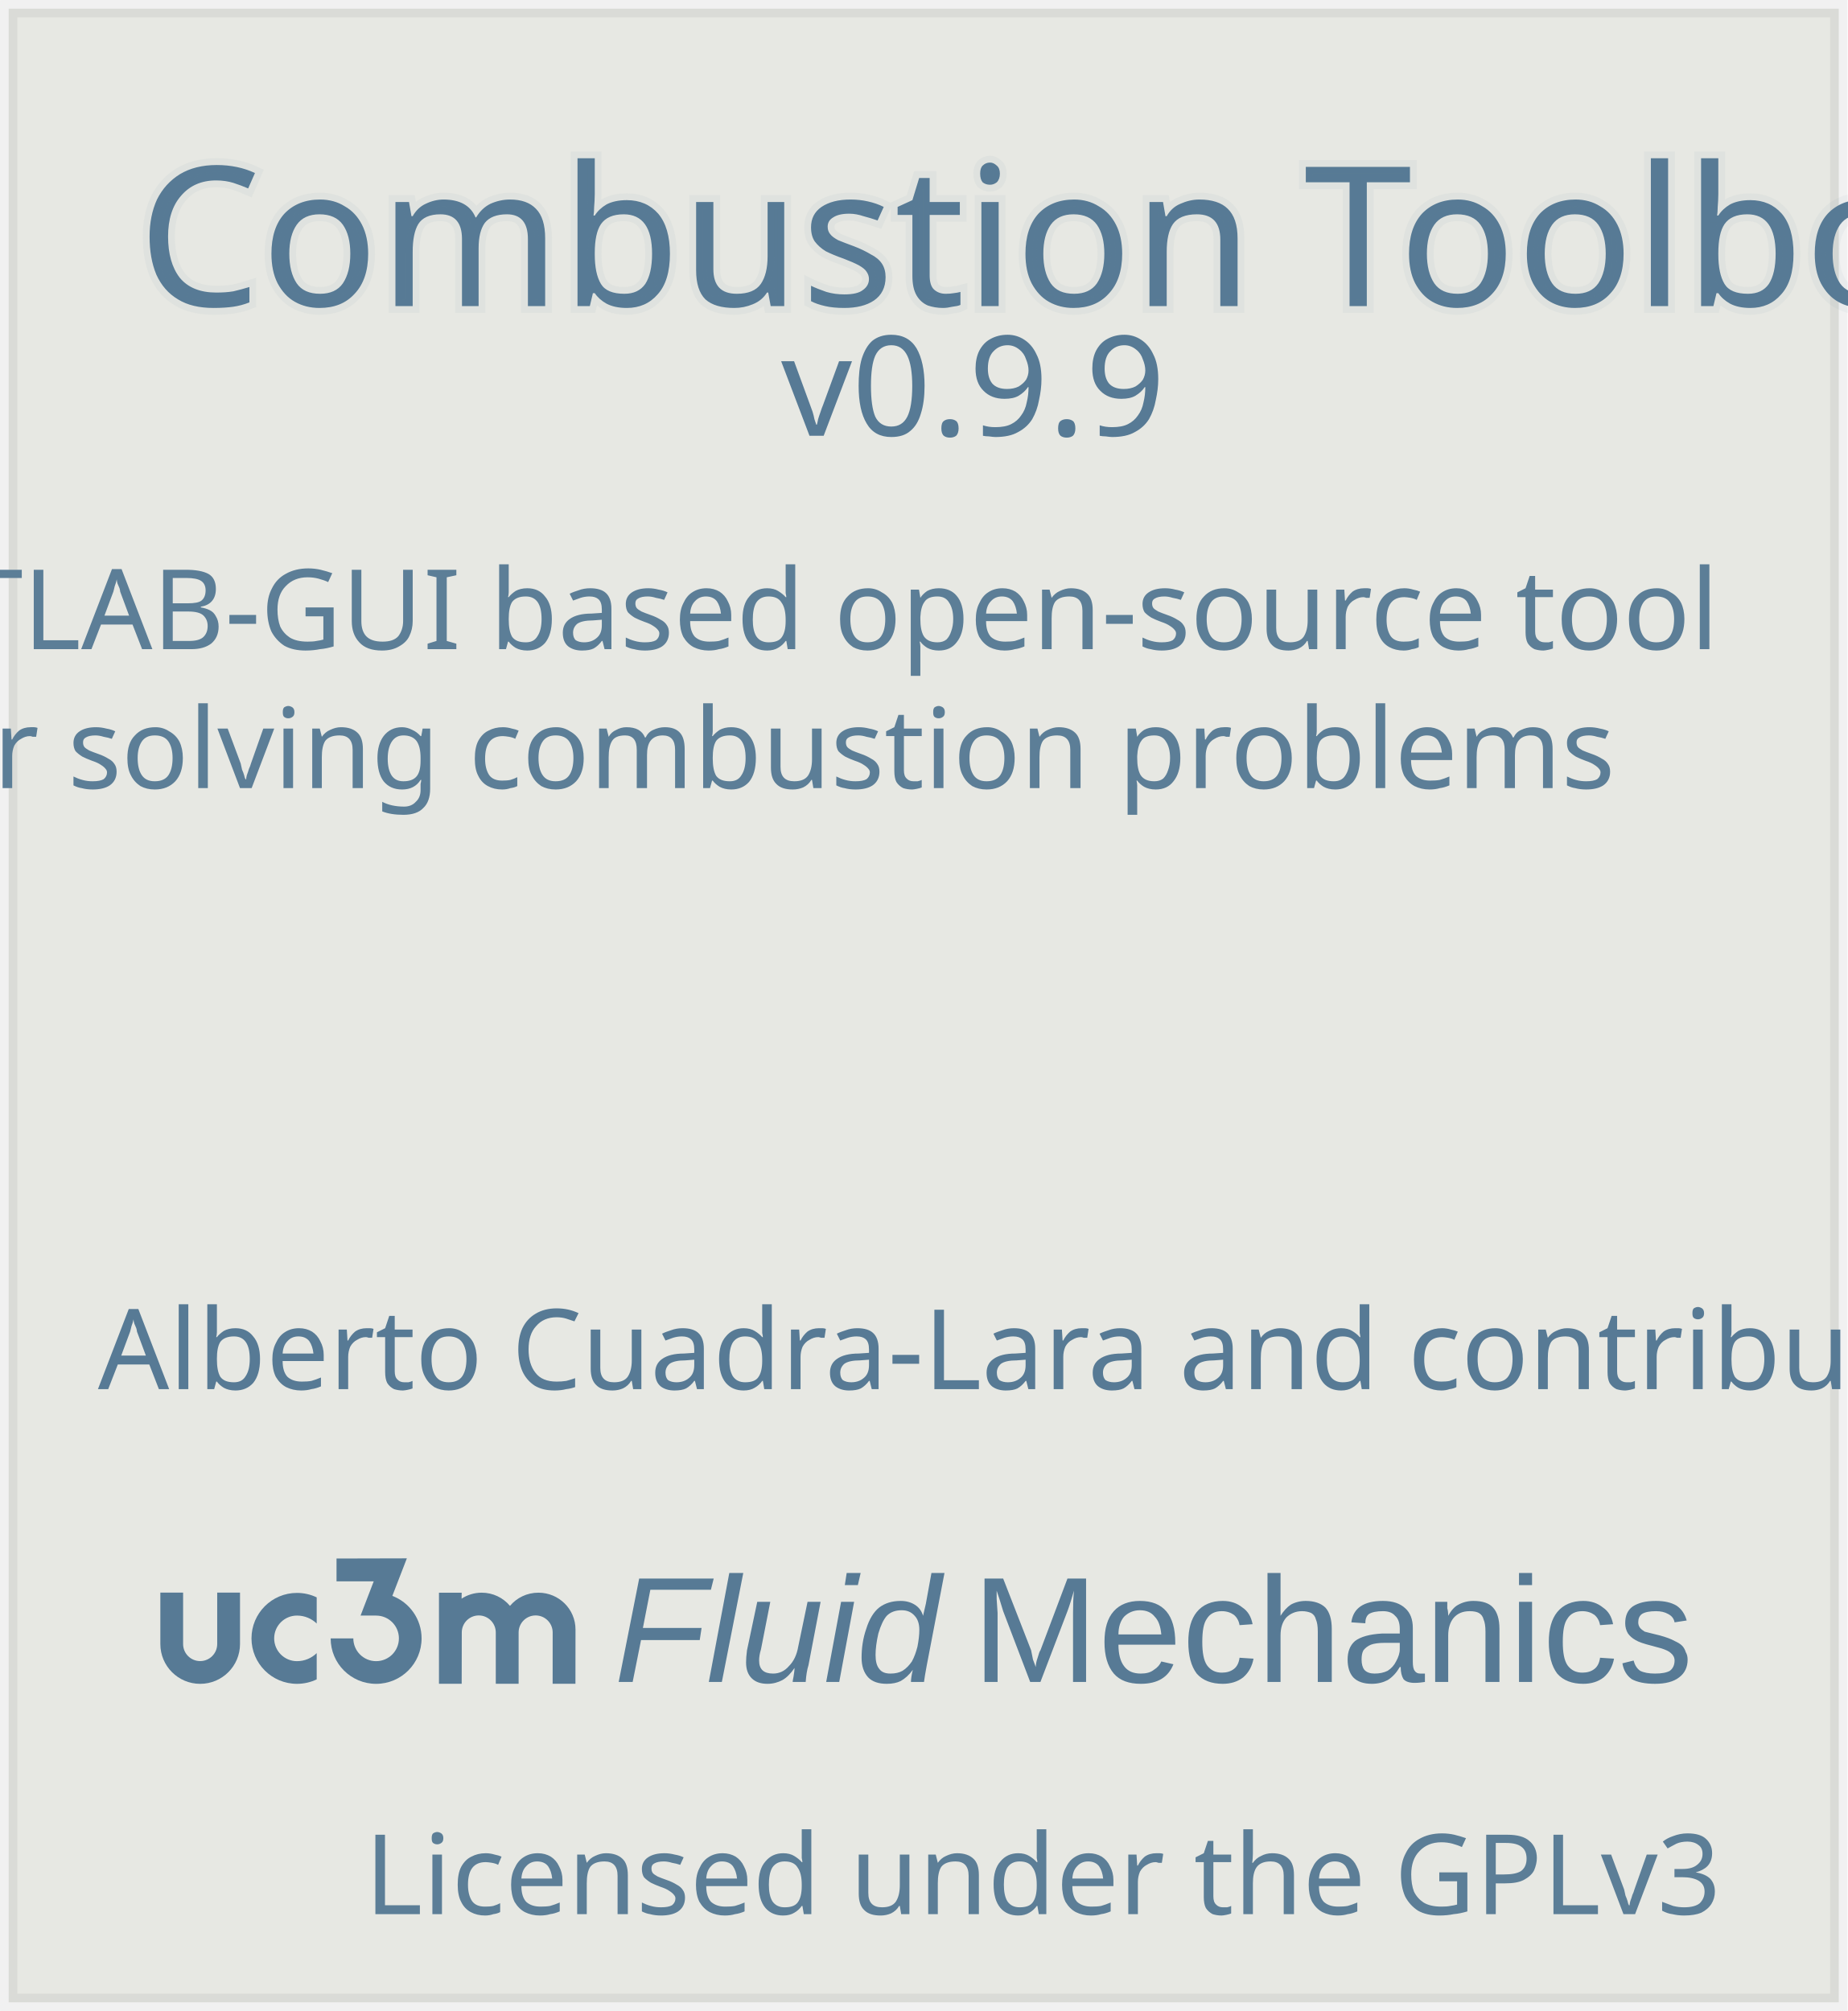
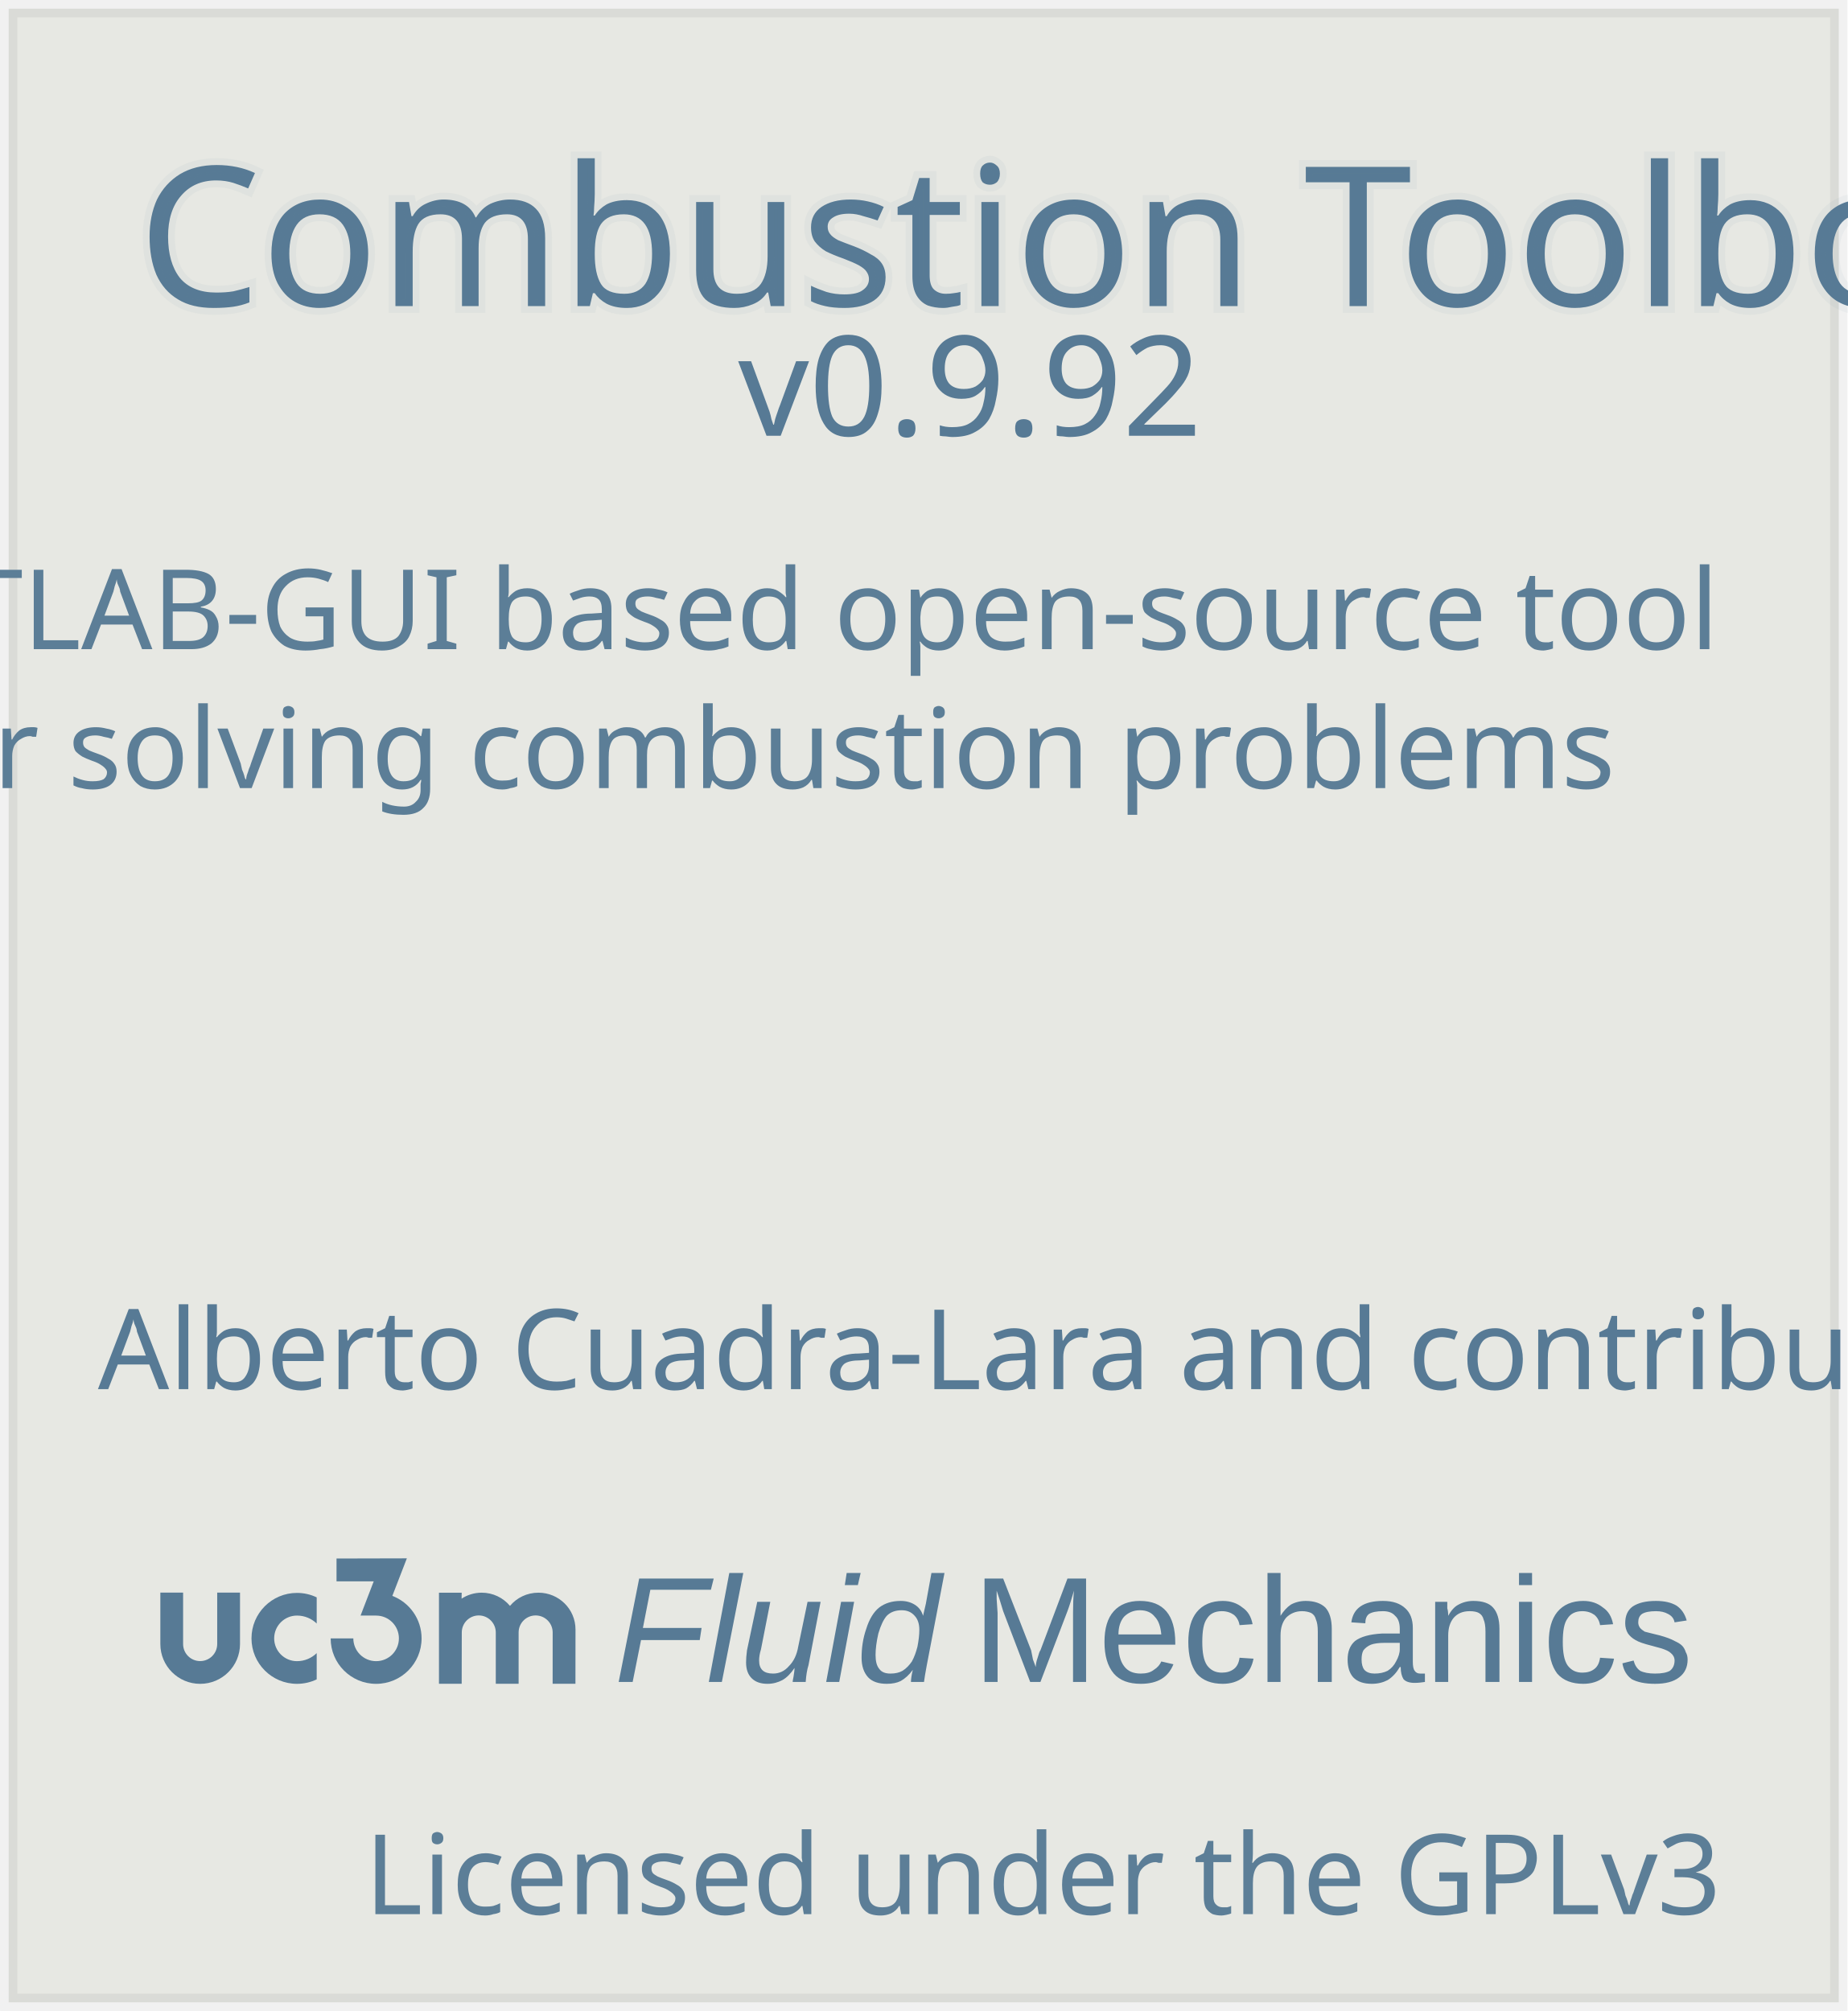
<svg xmlns="http://www.w3.org/2000/svg" width="42.164mm" height="45.904mm" viewBox="0 0 42.164 45.904" version="1.1" id="svg5">
  <defs id="defs2">
    <clipPath id="clip1">
      <path d="M 302,0.43 H 464 V 223 H 302 Z m 0,0" id="path824" />
    </clipPath>
    <clipPath id="clip2">
      <path d="M 494,61 H 736.215 V 223 H 494 Z m 0,0" id="path827" />
    </clipPath>
    <clipPath id="clip1-2">
      <path d="M 302,0.43 H 464 V 223 H 302 Z m 0,0" id="path824-5" />
    </clipPath>
    <clipPath id="clip2-1">
      <path d="M 494,61 H 736.215 V 223 H 494 Z m 0,0" id="path827-2" />
    </clipPath>
    <clipPath id="clip1-3">
      <path d="M 302,0.43 H 464 V 223 H 302 Z m 0,0" id="path824-0" />
    </clipPath>
    <clipPath id="clip2-8">
      <path d="M 494,61 H 736.215 V 223 H 494 Z m 0,0" id="path827-7" />
    </clipPath>
  </defs>
  <g id="layer1" transform="translate(-145.5177,-111.8674)">
    <g id="g86545" transform="translate(-0.4454042)">
      <g id="g117808">
        <g id="g86630" transform="translate(-0.6033023,-2.484573)">
          <g id="g1075" transform="translate(68.20032,16.59594)">
            <rect style="fill:#e7e8e3;fill-opacity:1;stroke:#000000;stroke-width:0.395;stroke-opacity:0.055" id="rect39136" width="41.768" height="45.508" x="78.564" y="97.954" />
            <g id="g63005" transform="matrix(0.9,0,0,0.9,11.84733,5.708149)">
              <text xml:space="preserve" style="font-style:normal;font-variant:normal;font-weight:normal;font-stretch:normal;font-size:4.939px;line-height:1.25;font-family:Rasa;-inkscape-font-specification:Rasa;fill:#577a95;fill-opacity:1;stroke:#5b8092;stroke-width:0.345;stroke-opacity:0.055" x="77.406" y="110.038" id="text8083">
                <tspan id="tspan8081" style="font-style:normal;font-variant:normal;font-weight:normal;font-stretch:normal;font-size:4.939px;font-family:Rasa;-inkscape-font-specification:Rasa;fill:#577a95;fill-opacity:1;stroke:#5b8092;stroke-width:0.345;stroke-opacity:0.055" x="77.406" y="110.038">Combustion Toolbox</tspan>
              </text>
-               <text xml:space="preserve" style="font-style:normal;font-variant:normal;font-weight:normal;font-stretch:normal;font-size:3.528px;line-height:1.25;font-family:Rasa;-inkscape-font-specification:Rasa;fill:#577a95;fill-opacity:1;stroke-width:0.345" x="93.72" y="113.325" id="text26292">
-                 <tspan id="tspan26290" style="font-style:normal;font-variant:normal;font-weight:normal;font-stretch:normal;font-size:3.528px;font-family:Rasa;-inkscape-font-specification:Rasa;stroke-width:0.345" x="93.72" y="113.325">v0.9.9</tspan>
+               <text xml:space="preserve" style="font-style:normal;font-variant:normal;font-weight:normal;font-stretch:normal;font-size:3.528px;line-height:1.25;font-family:Rasa;-inkscape-font-specification:Rasa;fill:#577a95;fill-opacity:1;stroke-width:0.345" x="92.628" y="113.325" id="text26292">
+                 <tspan id="tspan26290" style="font-style:normal;font-variant:normal;font-weight:normal;font-stretch:normal;font-size:3.528px;font-family:Rasa;-inkscape-font-specification:Rasa;stroke-width:0.345" x="92.628" y="113.325">v0.9.92</tspan>
              </text>
            </g>
            <text xml:space="preserve" style="font-style:normal;font-variant:normal;font-weight:normal;font-stretch:normal;font-size:2.54px;line-height:1.25;font-family:Rasa;-inkscape-font-specification:Rasa;fill:#577a95;fill-opacity:1;stroke-width:0.31" x="80.603" y="129.465" id="text31692">
              <tspan id="tspan31690" style="font-style:normal;font-variant:normal;font-weight:normal;font-stretch:normal;font-size:2.54px;font-family:Rasa;-inkscape-font-specification:Rasa;stroke-width:0.31" x="80.603" y="129.465">Alberto Cuadra-Lara and contributors</tspan>
            </text>
            <g id="g39012" transform="matrix(1.172553,0,0,1.172553,-22.10276,-1.750398)">
              <g id="g94092" transform="translate(0,0.4504686)">
                <g id="surface48316" transform="matrix(0.01097613,0,0,0.01097613,88.80486,114.7448)" style="fill:#577a95;fill-opacity:1">
                  <path style="fill:#577a95;fill-opacity:1;fill-rule:nonzero;stroke:none" d="m 277.262,116.016 c -9.039,-8.73 -21.371,-14.105 -34.941,-14.105 -22.316,0 -40.473,18.117 -40.473,40.438 0,22.316 18.094,40.43 40.414,40.43 13.645,0 25.941,-5.43 35,-14.254 v 46.551 c -10.551,5.066 -22.512,7.906 -35,7.906 -44.531,0 -80.633,-36.102 -80.633,-80.633 0,-44.535 36.102,-80.637 80.633,-80.637 12.504,0 24.438,2.848 35,7.926 v 46.379" id="path832" />
                  <path style="fill:#577a95;fill-opacity:1;fill-rule:evenodd;stroke:none" d="m 100.828,61.164 v 91.25 c 0,16.691 -13.559,30.219 -30.246,30.219 -16.688,0 -30.219,-13.527 -30.219,-30.219 V 61.164 H 0 V 152.391 C 0,191.387 31.613,223 70.605,223 109.602,223 141.273,191.387 141.273,152.391 V 61.164 h -40.445" id="path834" />
                  <g clip-path="url(#clip1-3)" clip-rule="nonzero" id="g838" style="fill:#577a95;fill-opacity:1">
                    <path style="fill:#577a95;fill-opacity:1;fill-rule:evenodd;stroke:none" d="m 378.387,41.203 -23.32,60.66 28.195,0.019 -0.574,0.066 c 22.32,0 40.355,18.098 40.355,40.414 0,22.324 -18.094,40.414 -40.414,40.414 -22.32,0 -40.414,-18.09 -40.414,-40.414 l -40.191,0.078 c 0,44.535 36.074,80.559 80.605,80.559 44.535,0 80.633,-36.102 80.633,-80.637 0,-34.418 -21.504,-63.797 -51.859,-75.367 L 437.145,0.43 312.43,0.734 v 40.43 l 65.957,0.039" id="path836" />
                  </g>
                  <g clip-path="url(#clip2-8)" clip-rule="nonzero" id="g842" style="fill:#577a95;fill-opacity:1">
                    <path style="fill:#577a95;fill-opacity:1;fill-rule:evenodd;stroke:none" d="m 620.027,84.73 c -12,-14.312 -30.012,-23.418 -50.148,-23.418 -13.188,0 -25.406,3.906 -35.676,10.617 l 0.152,-10.574 H 494.094 V 222.879 h 40.262 l 0.18,-90.98 c 0,-16.688 13.469,-30.219 30.16,-30.219 16.688,0 30.148,13.625 30.148,30.316 v 90.883 h 40.484 l 0.012,-90.98 c 0,-16.688 13.473,-30.219 30.16,-30.219 16.688,0 30.219,13.531 30.219,30.219 l -0.07,90.98 h 40.449 l 0.117,-96.195 c 0,-36.227 -29.5,-65.371 -65.73,-65.371 -20.281,0 -38.426,8.961 -50.457,23.418" id="path840" />
                  </g>
                </g>
                <g id="g38998" transform="matrix(1.160418,0,0,1.160418,-16.62948,-17.18989)">
                  <text xml:space="preserve" style="font-style:italic;font-variant:normal;font-weight:normal;font-stretch:normal;font-size:2.528px;line-height:1.25;font-family:Arial;-inkscape-font-specification:'Arial Italic';letter-spacing:0px;word-spacing:0px;fill:#577a95;fill-opacity:1;stroke-width:0.006" x="98.47" y="115.775" id="text4514">
                    <tspan id="tspan4512" style="font-style:italic;font-variant:normal;font-weight:normal;font-stretch:normal;font-size:2.528px;font-family:Arial;-inkscape-font-specification:'Arial Italic';fill:#577a95;fill-opacity:1;stroke-width:0.006" x="98.47" y="115.775" rotate="0 0 0 0 0 0">Fluid</tspan>
                  </text>
                  <text xml:space="preserve" style="font-style:normal;font-variant:normal;font-weight:normal;font-stretch:normal;font-size:2.528px;line-height:1.25;font-family:Arial;-inkscape-font-specification:Arial;letter-spacing:0px;word-spacing:0px;fill:#577a95;fill-opacity:1;stroke-width:0.006" x="104.48" y="115.775" id="text15890">
                    <tspan id="tspan15888" style="font-style:normal;font-variant:normal;font-weight:normal;font-stretch:normal;font-family:Arial;-inkscape-font-specification:Arial;fill:#577a95;fill-opacity:1;stroke-width:0.006" x="104.48" y="115.775">Mechanics</tspan>
                  </text>
                </g>
              </g>
            </g>
            <text xml:space="preserve" style="font-style:normal;font-variant:normal;font-weight:normal;font-stretch:normal;font-size:2.54px;line-height:1.25;font-family:Rasa;-inkscape-font-specification:Rasa;text-align:center;text-anchor:middle;fill:#5c7e97;fill-opacity:1;stroke-width:0.238" x="99.471" y="112.573" id="text43277">
              <tspan id="tspan43275" style="font-style:normal;font-variant:normal;font-weight:normal;font-stretch:normal;font-size:2.54px;font-family:Rasa;-inkscape-font-specification:Rasa;text-align:center;text-anchor:middle;fill:#5c7e97;fill-opacity:1;stroke-width:0.238" x="99.471" y="112.573">A MATLAB-GUI based open-source tool</tspan>
              <tspan style="font-style:normal;font-variant:normal;font-weight:normal;font-stretch:normal;font-size:2.54px;font-family:Rasa;-inkscape-font-specification:Rasa;text-align:center;text-anchor:middle;fill:#5c7e97;fill-opacity:1;stroke-width:0.238" x="99.471" y="115.748" id="tspan58072"> for solving combustion problems</tspan>
            </text>
            <text xml:space="preserve" style="font-style:normal;font-variant:normal;font-weight:normal;font-stretch:normal;font-size:2.54px;line-height:1.25;font-family:Rasa;-inkscape-font-specification:Rasa;text-align:center;text-anchor:middle;fill:#5c7e97;fill-opacity:1;stroke-width:0.238" x="106.454" y="141.449" id="text43277-5">
              <tspan style="font-style:normal;font-variant:normal;font-weight:normal;font-stretch:normal;font-size:2.54px;font-family:Rasa;-inkscape-font-specification:Rasa;text-align:center;text-anchor:middle;fill:#5c7e97;fill-opacity:1;stroke-width:0.238" x="106.454" y="141.449" id="tspan58072-4">Licensed under the GPLv3</tspan>
            </text>
          </g>
        </g>
      </g>
    </g>
  </g>
</svg>
